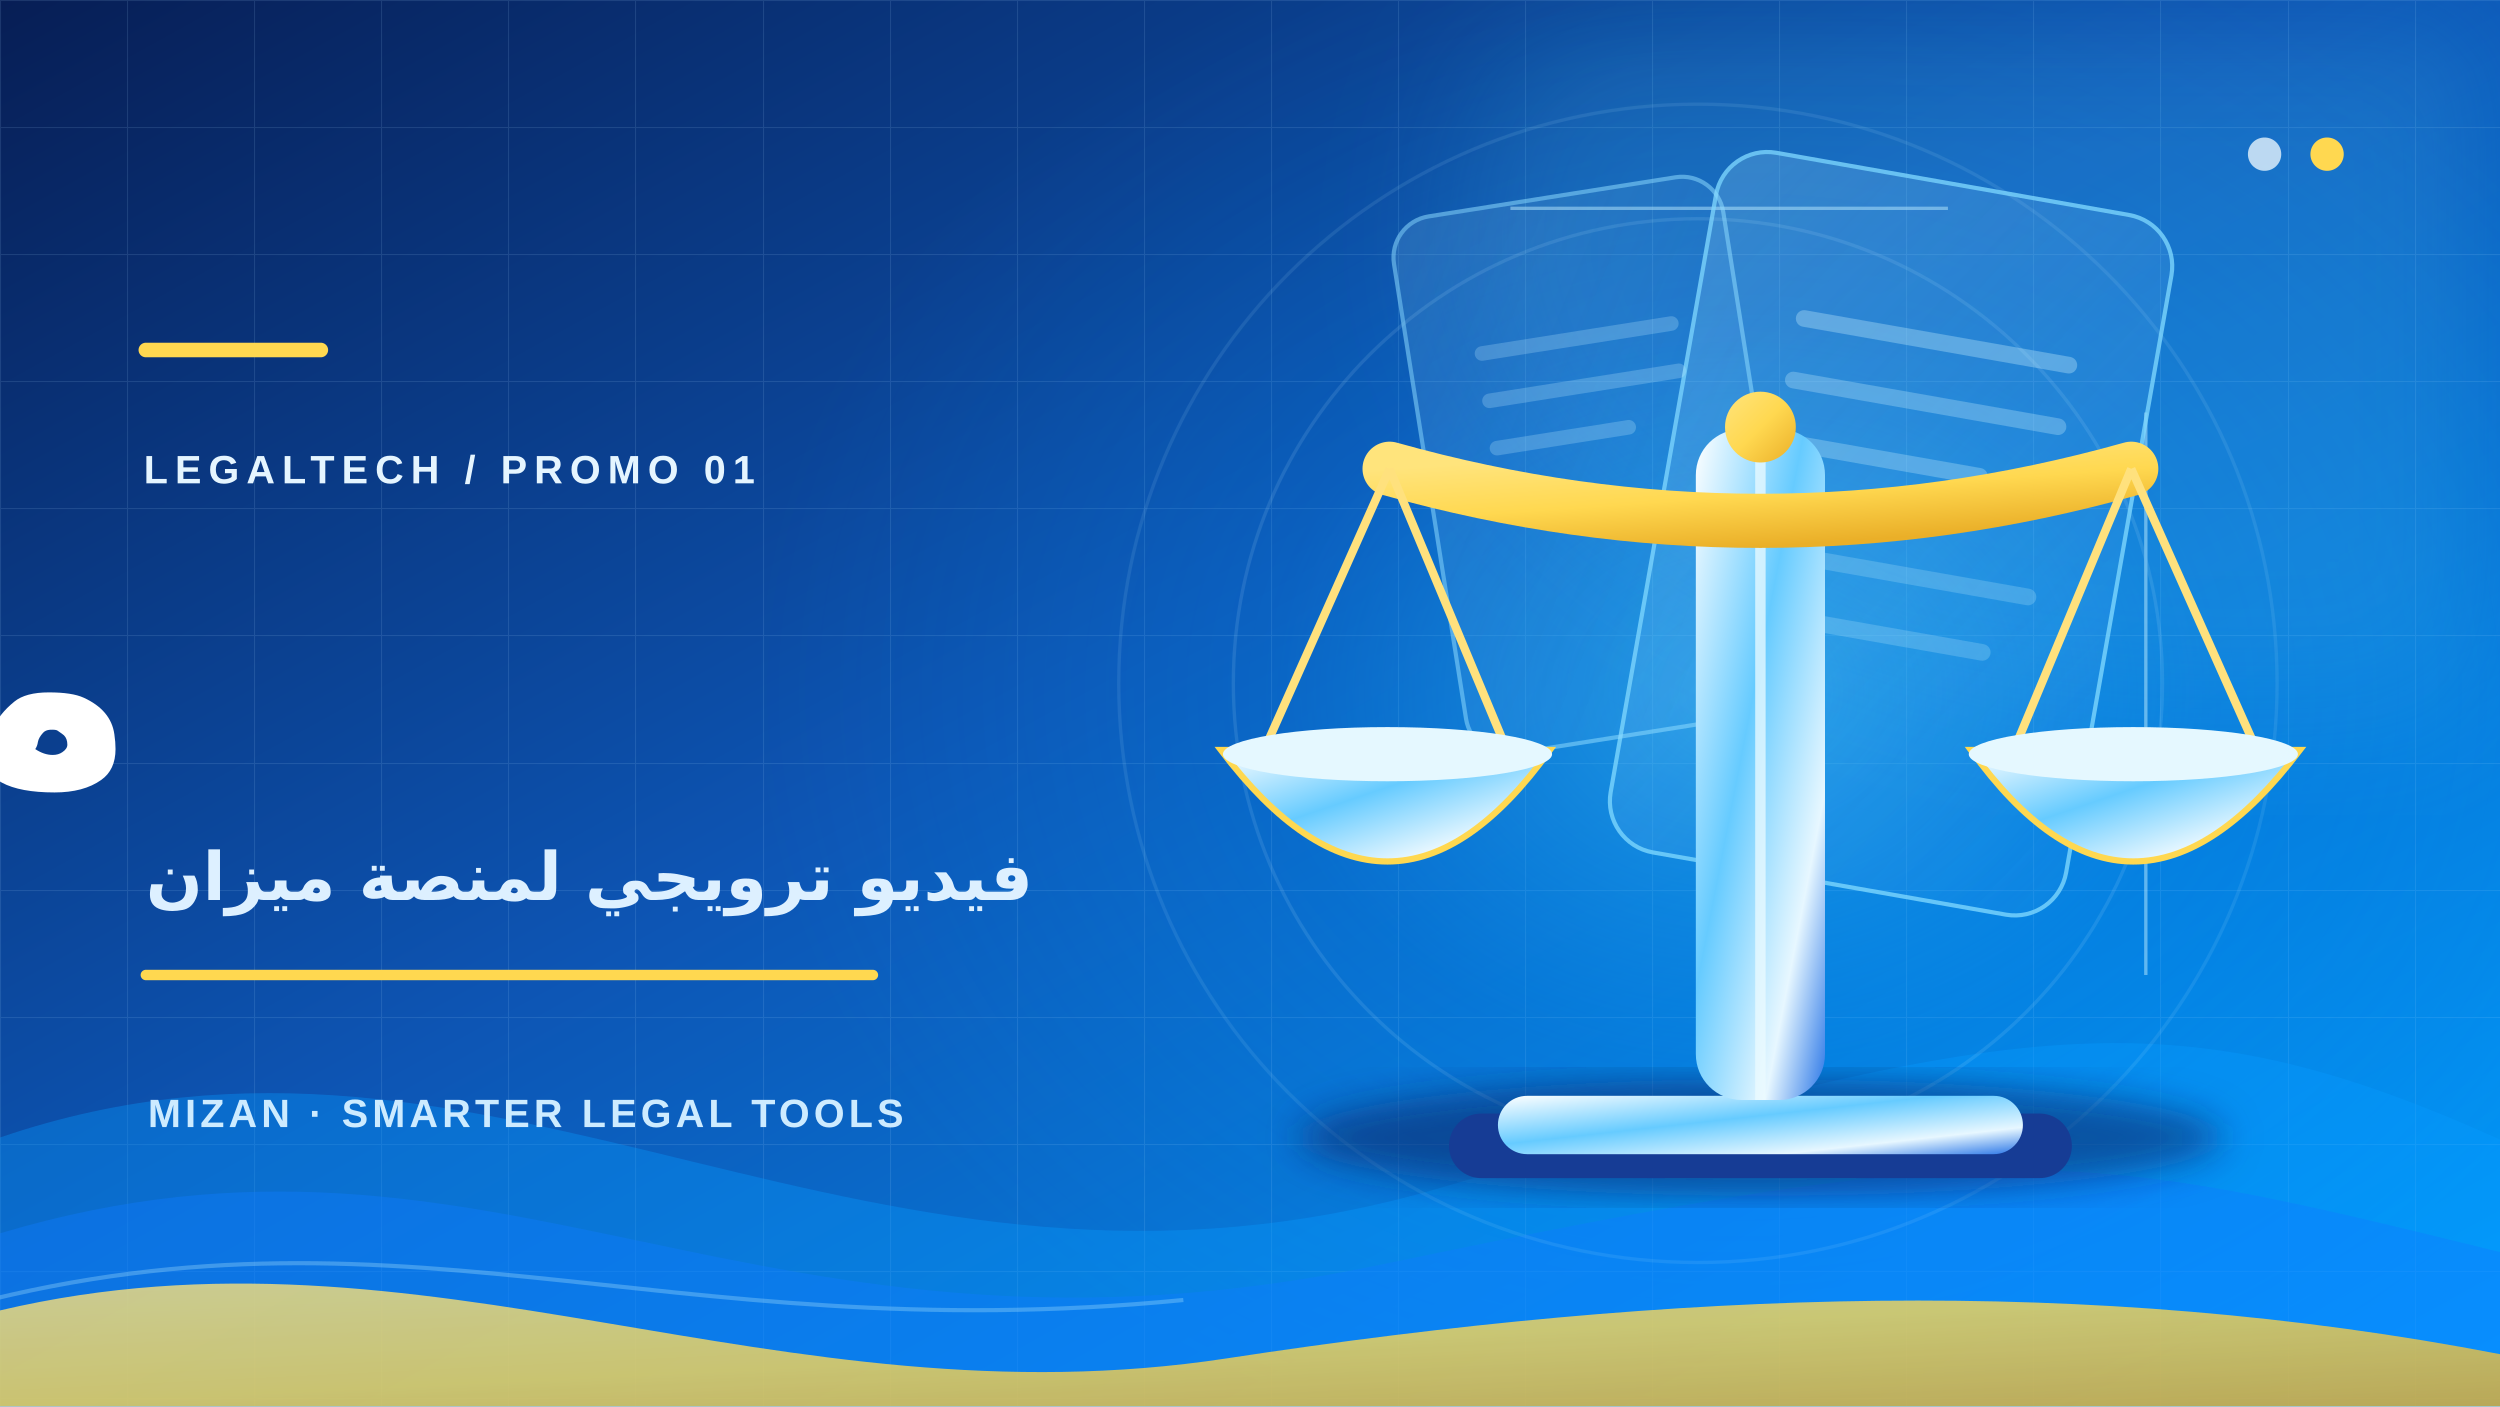
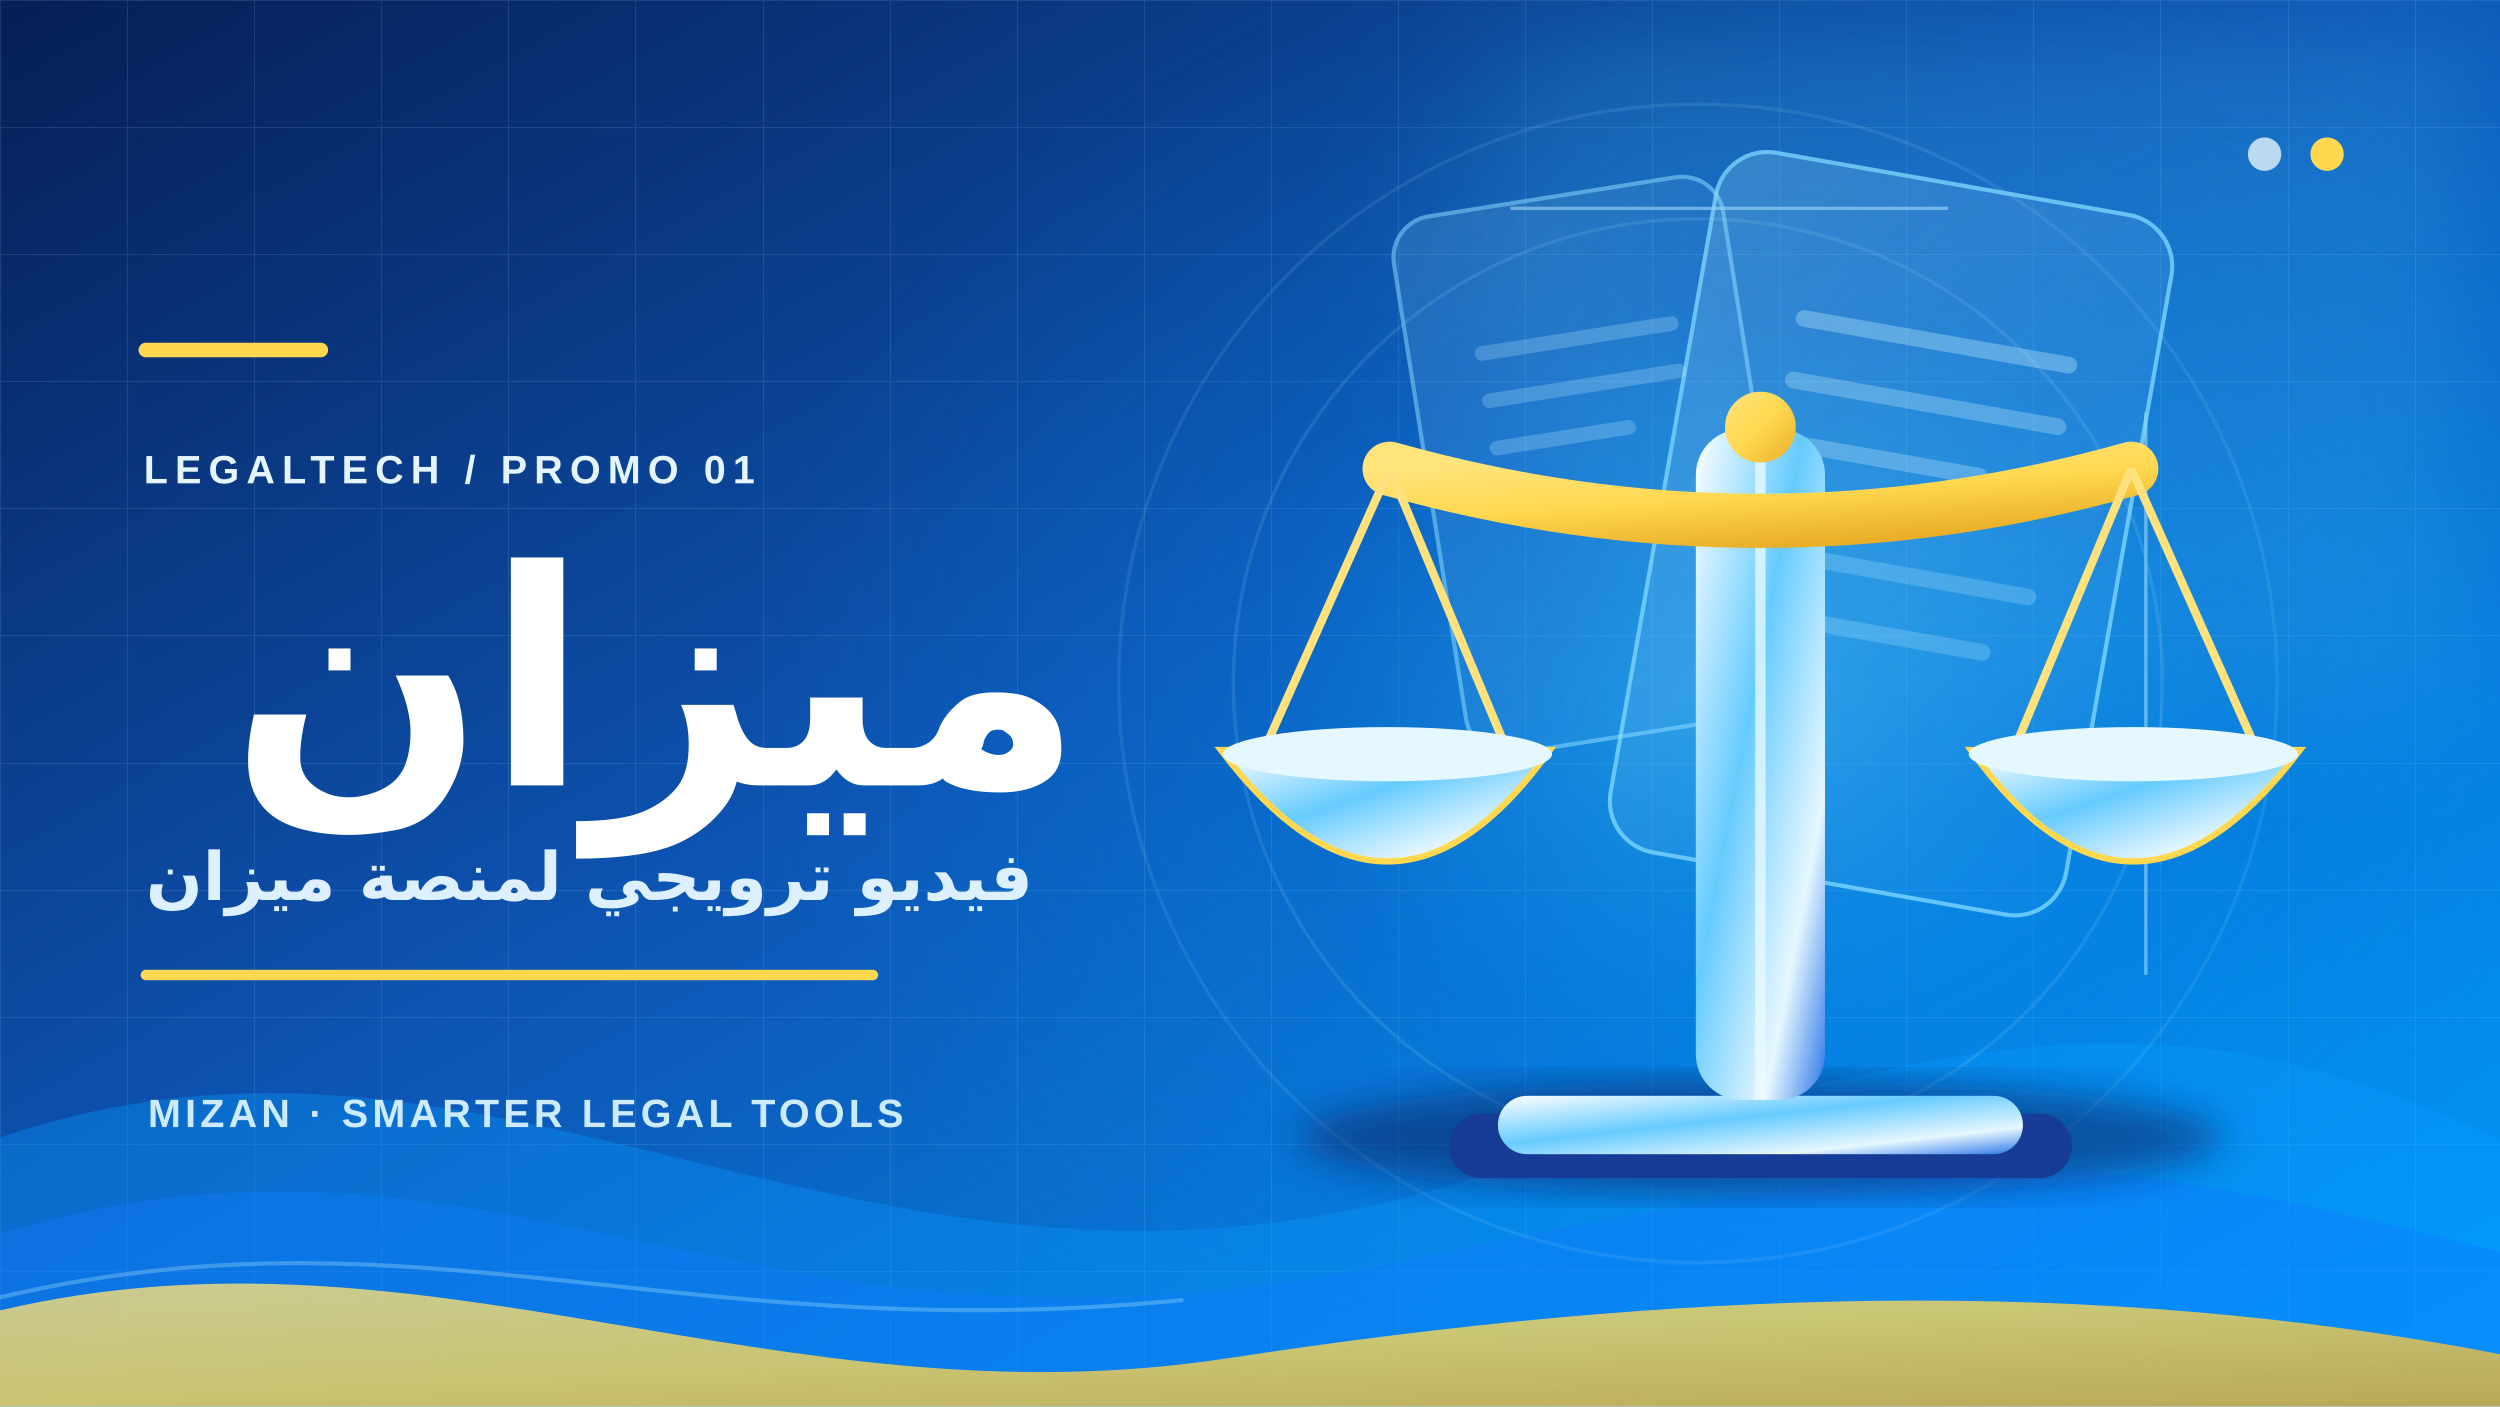
<svg xmlns="http://www.w3.org/2000/svg" viewBox="0 0 1200 675" role="img" aria-labelledby="title desc">
  <defs>
    <linearGradient id="bg" x1="0" y1="0" x2="1" y2="1">
      <stop stop-color="#071E55" />
      <stop offset=".46" stop-color="#0D55B4" />
      <stop offset="1" stop-color="#009EFF" />
    </linearGradient>
    <radialGradient id="glow">
      <stop stop-color="#38C9FF" stop-opacity=".55" />
      <stop offset=".48" stop-color="#009EFF" stop-opacity=".16" />
      <stop offset="1" stop-color="#009EFF" stop-opacity="0" />
    </radialGradient>
    <linearGradient id="metal" x1="0" y1="0" x2="1" y2="1">
      <stop stop-color="#FFFFFF" />
      <stop offset=".42" stop-color="#66CBFF" />
      <stop offset=".77" stop-color="#E7F7FF" />
      <stop offset="1" stop-color="#2A76E7" />
    </linearGradient>
    <linearGradient id="yellow" x1="0" y1="0" x2="1" y2="1">
      <stop stop-color="#FFE47C" />
      <stop offset=".5" stop-color="#FFD850" />
      <stop offset="1" stop-color="#EAAF28" />
    </linearGradient>
    <linearGradient id="panel" x1="0" y1="0" x2="1" y2="1">
      <stop stop-color="#B8EFFF" stop-opacity=".25" />
      <stop offset="1" stop-color="#64A9F9" stop-opacity=".055" />
    </linearGradient>
    <filter id="blur">
      <feGaussianBlur stdDeviation="35" />
    </filter>
    <filter id="soft">
      <feGaussianBlur stdDeviation="9" />
    </filter>
    <pattern id="grid" width="61" height="61" patternUnits="userSpaceOnUse">
      <path d="M61 0H0V61" fill="none" stroke="#A9DBFF" stroke-width="1" opacity=".13" />
    </pattern>
  </defs>
  <rect width="1200" height="675" fill="url(#bg)" />
  <rect width="1200" height="675" fill="url(#grid)" />
  <ellipse cx="835" cy="332" rx="470" ry="383" fill="url(#glow)" />
  <ellipse cx="1080" cy="115" rx="380" ry="230" fill="#58D9FF" opacity=".16" filter="url(#blur)" />
  <path d="M0 546C240 464 416 651 692 570S1042 476 1200 547V675H0Z" fill="#069BFF" opacity=".35" />
  <path d="M0 592C241 520 362 670 663 607S997 551 1200 601V675H0Z" fill="#107AFF" opacity=".4" />
  <path d="M0 629C204 581 373 685 589 652S1003 612 1200 650V675H0Z" fill="url(#yellow)" opacity=".78" />
  <path d="M-35 632C186 567 314 649 568 624" stroke="#B9EEFF" stroke-opacity=".3" stroke-width="2" fill="none" />
  <g opacity=".5" fill="none" stroke="#BCEBFF" stroke-width="1.6">
    <circle cx="815" cy="328" r="278" opacity=".2" />
    <circle cx="815" cy="328" r="223" opacity=".24" />
    <path d="M725 100h210m-218 436h222M1030 198v270" />
  </g>
  <g transform="translate(828 69) rotate(10)" opacity=".78">
    <rect x="0" y="0" width="222" height="341" rx="25" fill="url(#panel)" stroke="#7FD9FF" stroke-width="2" />
    <rect x="48" y="72" width="137" height="8" rx="4" fill="#CCF3FF" opacity=".43" />
    <rect x="48" y="102" width="137" height="8" rx="4" fill="#CCF3FF" opacity=".38" />
    <rect x="48" y="132" width="104" height="8" rx="4" fill="#CCF3FF" opacity=".38" />
    <rect x="48" y="185" width="137" height="8" rx="4" fill="#CCF3FF" opacity=".28" />
    <rect x="48" y="215" width="120" height="8" rx="4" fill="#CCF3FF" opacity=".28" />
  </g>
  <g transform="translate(666 107) rotate(-9)" opacity=".55">
    <rect x="0" y="0" width="160" height="261" rx="20" fill="url(#panel)" stroke="#8CDAFF" stroke-width="2" />
    <path d="M35 69h92M35 92h92M35 115h64" stroke="#BCEAFF" stroke-width="7" stroke-linecap="round" opacity=".5" />
  </g>
  <g transform="translate(845 348)">
    <ellipse cx="0" cy="198" rx="222" ry="28" fill="#091A5B" opacity=".52" filter="url(#soft)" />
    <path d="M-134 202H134" stroke="#163C95" stroke-width="31" stroke-linecap="round" />
    <rect x="-126" y="178" width="252" height="28" rx="14" fill="url(#metal)" />
    <rect x="-31" y="-142" width="62" height="322" rx="22" fill="url(#metal)" />
    <path d="M0-139v319" stroke="#ECFAFF" stroke-width="5" stroke-opacity=".75" />
    <path d="M-178-123Q0-73 178-123" stroke="url(#yellow)" stroke-width="26" fill="none" stroke-linecap="round" />
    <path d="M-178-123L-240 16M-178-123L-120 16M178-123L120 16M178-123L240 16" stroke="#FFE17D" stroke-width="4" fill="none" />
    <g fill="url(#metal)" stroke="#FFD850" stroke-width="3">
      <path d="M-259 12Q-178 119-101 12Z" />
      <path d="M101 12Q178 119 259 12Z" />
    </g>
    <ellipse cx="-179" cy="14" rx="79" ry="13" fill="#E5F8FF" />
    <ellipse cx="179" cy="14" rx="79" ry="13" fill="#E5F8FF" />
    <circle cx="0" cy="-143" r="17" fill="url(#yellow)" />
  </g>
  <path d="M70 168h84" stroke="#FFD850" stroke-width="7" stroke-linecap="round" />
  <text x="69" y="232" fill="#E5F5FF" font-family="Arial,sans-serif" font-size="19" font-weight="700" letter-spacing="3.4">LEGALTECH  /  PROMO  01</text>
-   <text x="66" y="377" fill="#FFFFFF" font-family="Cairo,Arial,sans-serif" font-size="144" font-weight="900" direction="rtl" text-anchor="start">ميزان</text>
+   <text x="520" y="377" fill="#FFFFFF" font-family="Cairo,Arial,sans-serif" font-size="144" font-weight="900" direction="rtl" text-anchor="start">ميزان</text>
  <text x="70" y="432" fill="#DDF0FF" font-family="Cairo,Arial,sans-serif" font-size="32" font-weight="700">فيديو ترويجي لمنصة ميزان</text>
  <path d="M70 468h349" stroke="#FFD850" stroke-width="5" stroke-linecap="round" />
  <text x="71" y="541" fill="#CDEBFF" font-family="Arial,sans-serif" font-size="19" font-weight="700" letter-spacing="2">MIZAN  ·  SMARTER LEGAL TOOLS</text>
  <circle cx="1117" cy="74" r="8" fill="#FFD850" />
  <circle cx="1087" cy="74" r="8" fill="#EFFAFF" opacity=".76" />
</svg>
